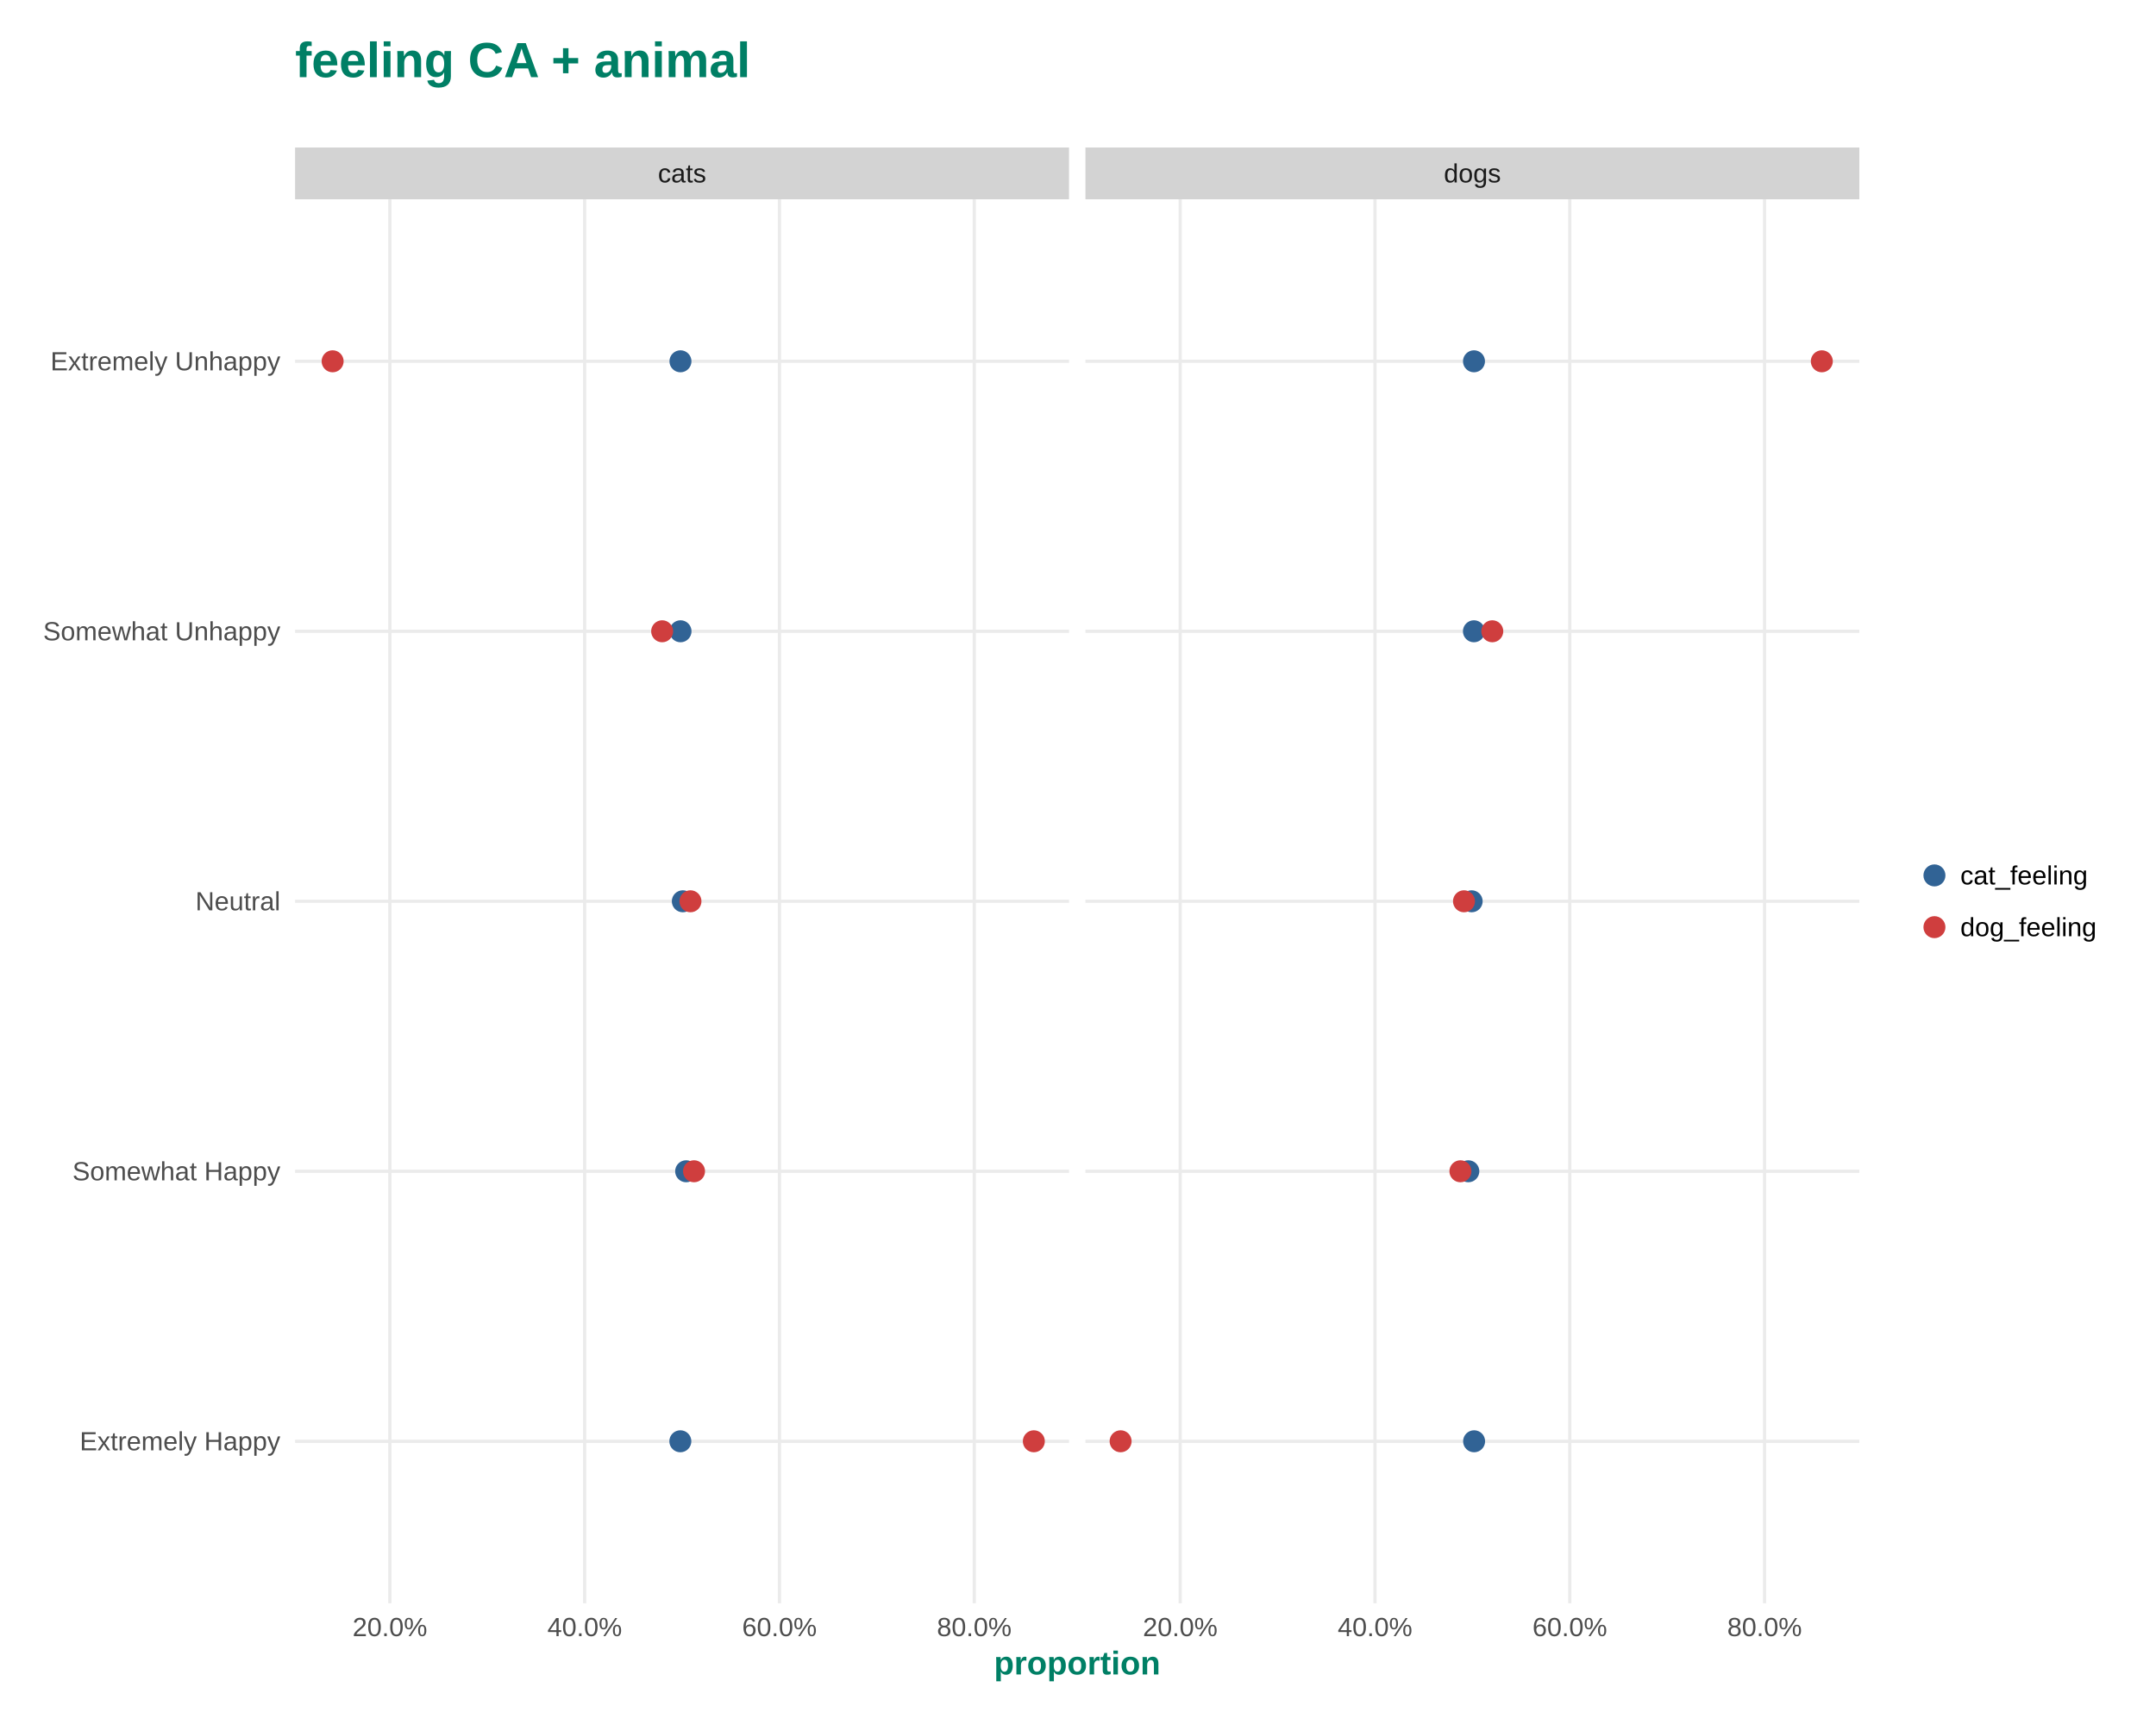
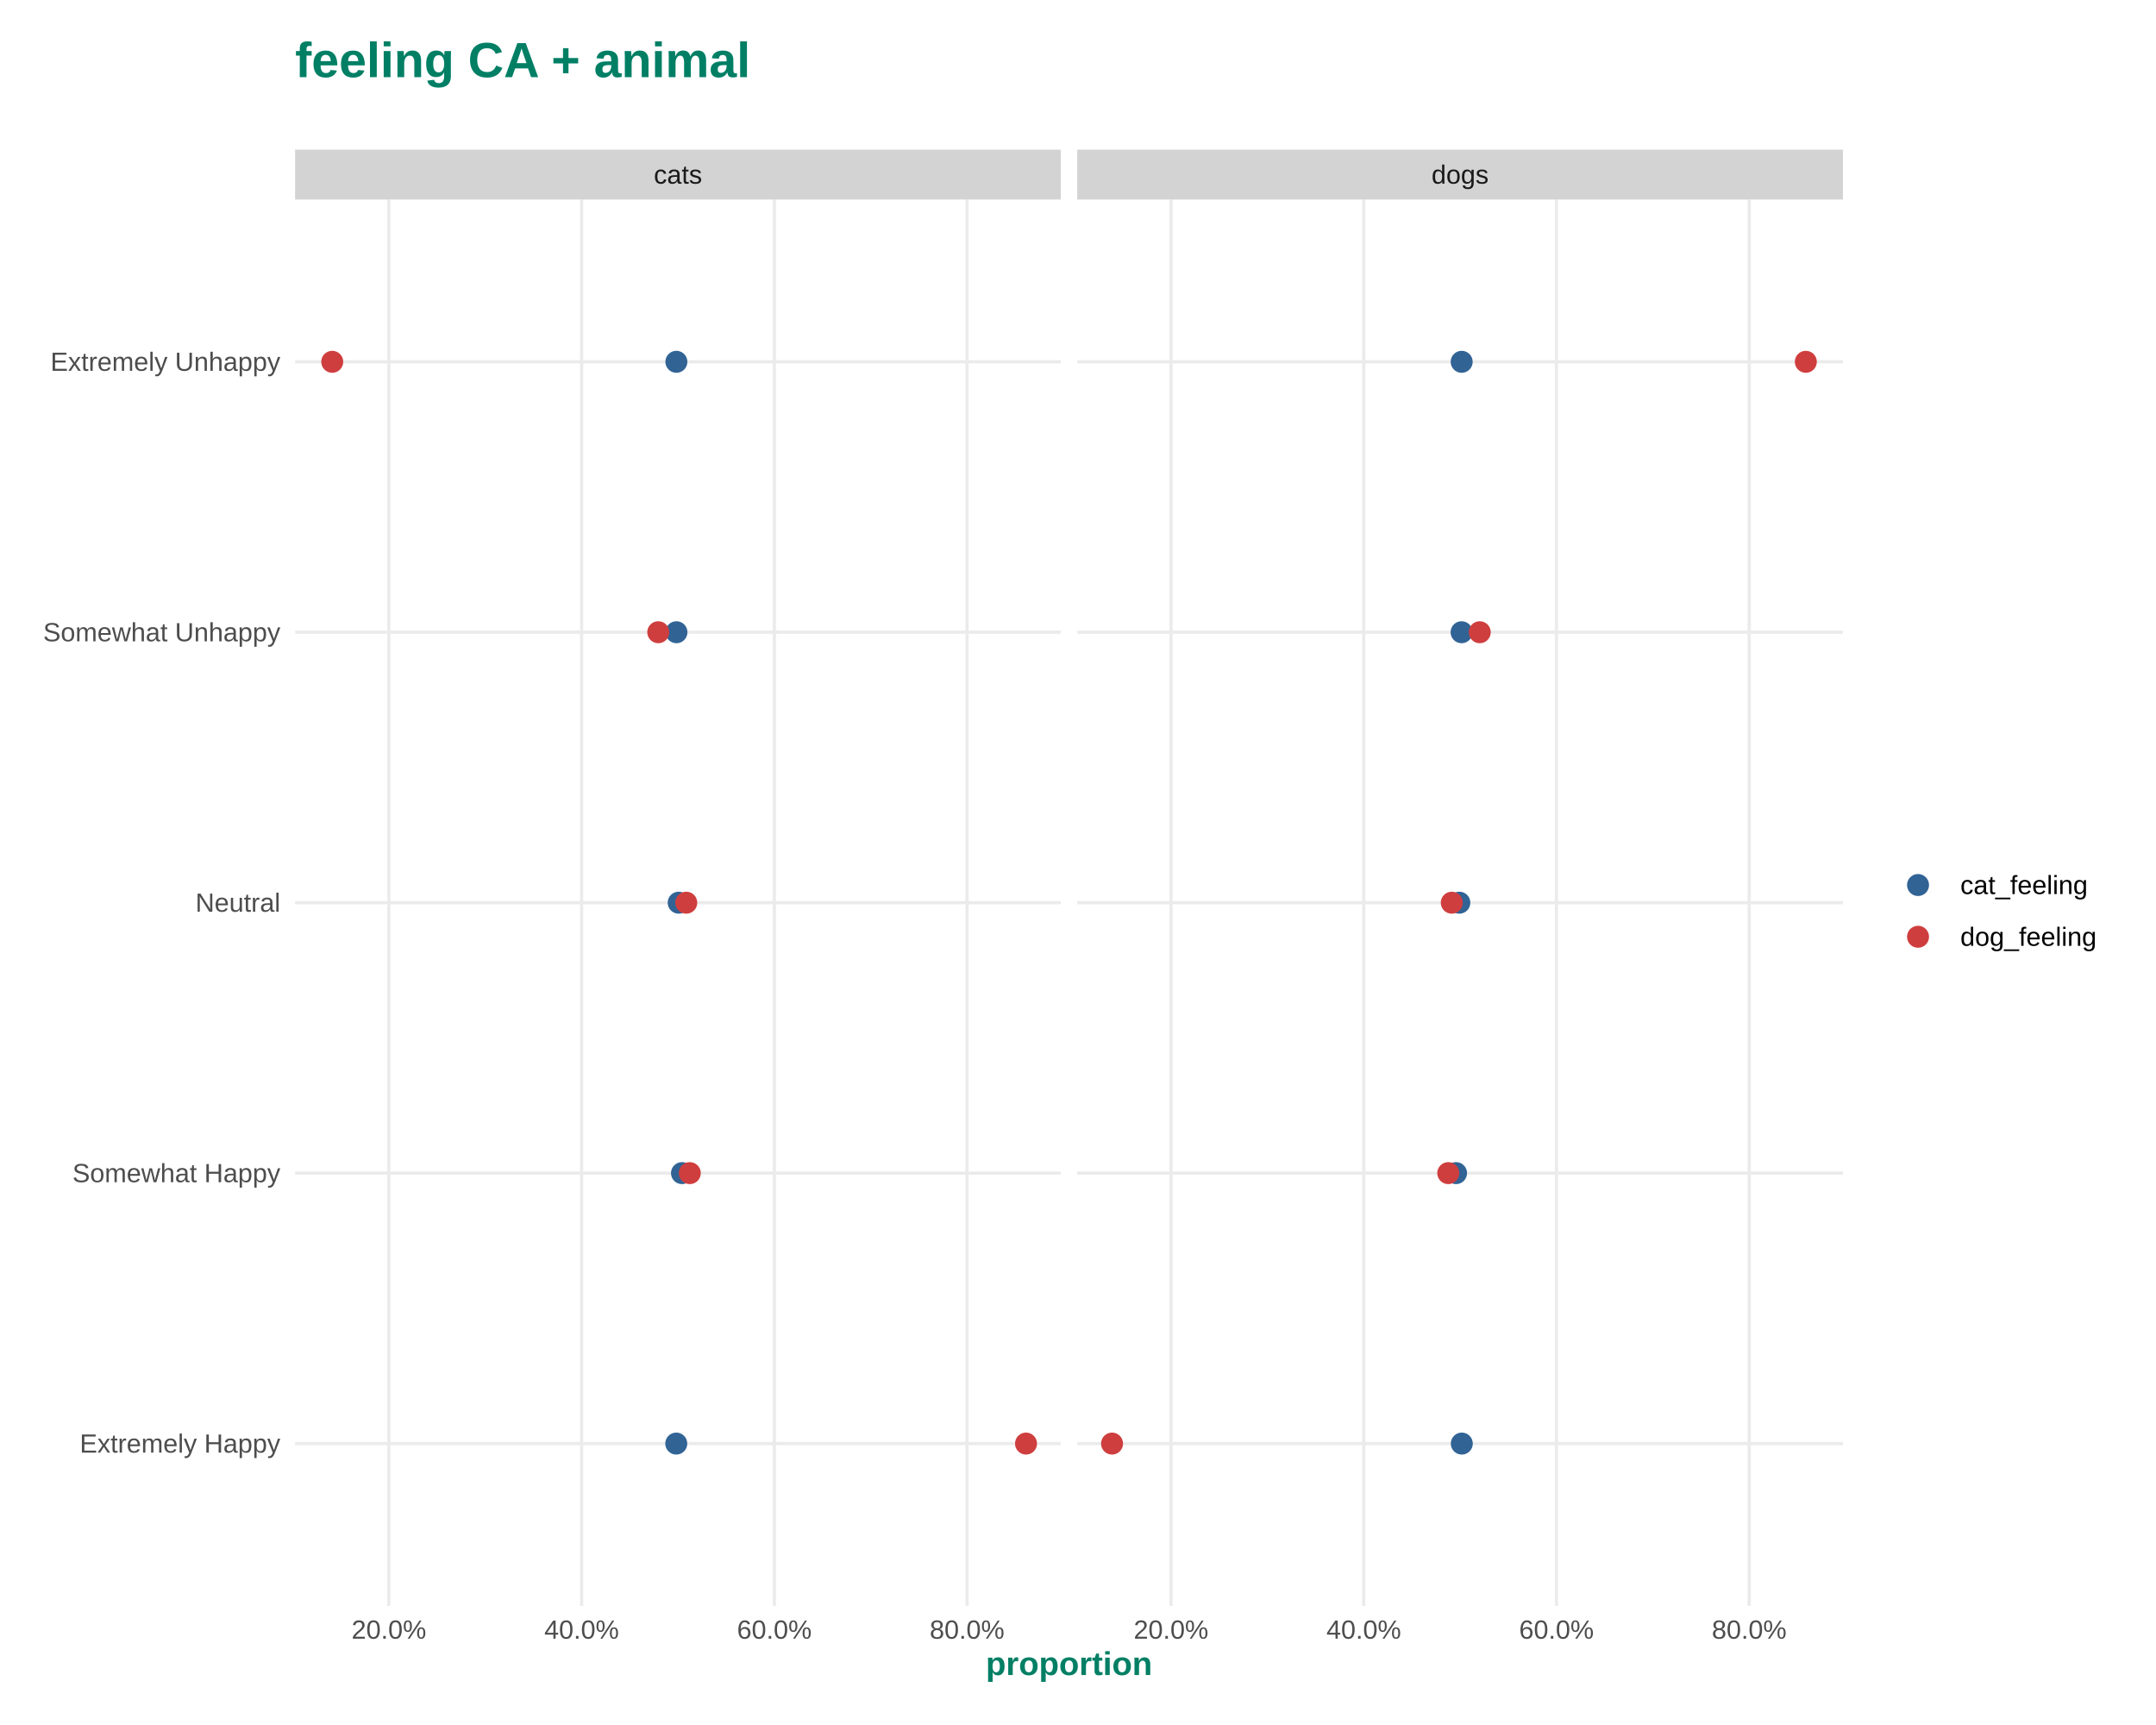
<svg xmlns="http://www.w3.org/2000/svg" viewBox="0 0 720.00 576.00">
  <defs>
    <style type="text/css">
    line, polyline, polygon, path, rect, circle {
      fill: none;
      stroke: #000000;
      stroke-linecap: round;
      stroke-linejoin: round;
      stroke-miterlimit: 10.00;
    }
  </style>
  </defs>
  <rect width="100%" height="100%" style="stroke: none; fill: #FFFFFF;" />
  <defs>
-     <clipPath id="cpOTguNTV8MzU3LjAwfDUzNS4zNXw2Ni41NQ==">
-       <rect x="98.55" y="66.55" width="258.45" height="468.80" />
+     <clipPath id="cpOTguNTV8MzU0LjI2fDUzNi4yMXw2Ni42Mw==">
+       <rect x="98.55" y="66.63" width="255.71" height="469.58" />
    </clipPath>
  </defs>
-   <polyline points="98.55,481.26 357.00,481.26 " style="stroke-width: 1.07; stroke: #EBEBEB; stroke-linecap: butt;" clip-path="url(#cpOTguNTV8MzU3LjAwfDUzNS4zNXw2Ni41NQ==)" />
-   <polyline points="98.55,391.10 357.00,391.10 " style="stroke-width: 1.07; stroke: #EBEBEB; stroke-linecap: butt;" clip-path="url(#cpOTguNTV8MzU3LjAwfDUzNS4zNXw2Ni41NQ==)" />
-   <polyline points="98.55,300.95 357.00,300.95 " style="stroke-width: 1.07; stroke: #EBEBEB; stroke-linecap: butt;" clip-path="url(#cpOTguNTV8MzU3LjAwfDUzNS4zNXw2Ni41NQ==)" />
-   <polyline points="98.55,210.79 357.00,210.79 " style="stroke-width: 1.07; stroke: #EBEBEB; stroke-linecap: butt;" clip-path="url(#cpOTguNTV8MzU3LjAwfDUzNS4zNXw2Ni41NQ==)" />
-   <polyline points="98.55,120.64 357.00,120.64 " style="stroke-width: 1.07; stroke: #EBEBEB; stroke-linecap: butt;" clip-path="url(#cpOTguNTV8MzU3LjAwfDUzNS4zNXw2Ni41NQ==)" />
-   <polyline points="130.20,535.35 130.20,66.55 " style="stroke-width: 1.07; stroke: #EBEBEB; stroke-linecap: butt;" clip-path="url(#cpOTguNTV8MzU3LjAwfDUzNS4zNXw2Ni41NQ==)" />
-   <polyline points="195.25,535.35 195.25,66.55 " style="stroke-width: 1.07; stroke: #EBEBEB; stroke-linecap: butt;" clip-path="url(#cpOTguNTV8MzU3LjAwfDUzNS4zNXw2Ni41NQ==)" />
-   <polyline points="260.30,535.35 260.30,66.55 " style="stroke-width: 1.07; stroke: #EBEBEB; stroke-linecap: butt;" clip-path="url(#cpOTguNTV8MzU3LjAwfDUzNS4zNXw2Ni41NQ==)" />
-   <polyline points="325.35,535.35 325.35,66.55 " style="stroke-width: 1.07; stroke: #EBEBEB; stroke-linecap: butt;" clip-path="url(#cpOTguNTV8MzU3LjAwfDUzNS4zNXw2Ni41NQ==)" />
-   <circle cx="227.20" cy="481.26" r="2.49pt" style="stroke-width: 0.71; stroke: #316395; fill: #316395;" clip-path="url(#cpOTguNTV8MzU3LjAwfDUzNS4zNXw2Ni41NQ==)" />
-   <circle cx="345.25" cy="481.26" r="2.49pt" style="stroke-width: 0.71; stroke: #CF3E3E; fill: #CF3E3E;" clip-path="url(#cpOTguNTV8MzU3LjAwfDUzNS4zNXw2Ni41NQ==)" />
-   <circle cx="229.14" cy="391.10" r="2.49pt" style="stroke-width: 0.71; stroke: #316395; fill: #316395;" clip-path="url(#cpOTguNTV8MzU3LjAwfDUzNS4zNXw2Ni41NQ==)" />
-   <circle cx="231.77" cy="391.10" r="2.49pt" style="stroke-width: 0.71; stroke: #CF3E3E; fill: #CF3E3E;" clip-path="url(#cpOTguNTV8MzU3LjAwfDUzNS4zNXw2Ni41NQ==)" />
-   <circle cx="228.03" cy="300.95" r="2.49pt" style="stroke-width: 0.71; stroke: #316395; fill: #316395;" clip-path="url(#cpOTguNTV8MzU3LjAwfDUzNS4zNXw2Ni41NQ==)" />
-   <circle cx="230.58" cy="300.95" r="2.49pt" style="stroke-width: 0.71; stroke: #CF3E3E; fill: #CF3E3E;" clip-path="url(#cpOTguNTV8MzU3LjAwfDUzNS4zNXw2Ni41NQ==)" />
-   <circle cx="227.26" cy="210.79" r="2.49pt" style="stroke-width: 0.71; stroke: #316395; fill: #316395;" clip-path="url(#cpOTguNTV8MzU3LjAwfDUzNS4zNXw2Ni41NQ==)" />
-   <circle cx="221.13" cy="210.79" r="2.49pt" style="stroke-width: 0.71; stroke: #CF3E3E; fill: #CF3E3E;" clip-path="url(#cpOTguNTV8MzU3LjAwfDUzNS4zNXw2Ni41NQ==)" />
-   <circle cx="227.24" cy="120.64" r="2.49pt" style="stroke-width: 0.71; stroke: #316395; fill: #316395;" clip-path="url(#cpOTguNTV8MzU3LjAwfDUzNS4zNXw2Ni41NQ==)" />
-   <circle cx="111.08" cy="120.64" r="2.49pt" style="stroke-width: 0.71; stroke: #CF3E3E; fill: #CF3E3E;" clip-path="url(#cpOTguNTV8MzU3LjAwfDUzNS4zNXw2Ni41NQ==)" />
+   <polyline points="98.55,482.03 354.26,482.03 " style="stroke-width: 1.07; stroke: #EBEBEB; stroke-linecap: butt;" clip-path="url(#cpOTguNTV8MzU0LjI2fDUzNi4yMXw2Ni42Mw==)" />
+   <polyline points="98.55,391.72 354.26,391.72 " style="stroke-width: 1.07; stroke: #EBEBEB; stroke-linecap: butt;" clip-path="url(#cpOTguNTV8MzU0LjI2fDUzNi4yMXw2Ni42Mw==)" />
+   <polyline points="98.55,301.42 354.26,301.42 " style="stroke-width: 1.07; stroke: #EBEBEB; stroke-linecap: butt;" clip-path="url(#cpOTguNTV8MzU0LjI2fDUzNi4yMXw2Ni42Mw==)" />
+   <polyline points="98.55,211.11 354.26,211.11 " style="stroke-width: 1.07; stroke: #EBEBEB; stroke-linecap: butt;" clip-path="url(#cpOTguNTV8MzU0LjI2fDUzNi4yMXw2Ni42Mw==)" />
+   <polyline points="98.55,120.81 354.26,120.81 " style="stroke-width: 1.07; stroke: #EBEBEB; stroke-linecap: butt;" clip-path="url(#cpOTguNTV8MzU0LjI2fDUzNi4yMXw2Ni42Mw==)" />
+   <polyline points="129.86,536.21 129.86,66.63 " style="stroke-width: 1.07; stroke: #EBEBEB; stroke-linecap: butt;" clip-path="url(#cpOTguNTV8MzU0LjI2fDUzNi4yMXw2Ni42Mw==)" />
+   <polyline points="194.23,536.21 194.23,66.63 " style="stroke-width: 1.07; stroke: #EBEBEB; stroke-linecap: butt;" clip-path="url(#cpOTguNTV8MzU0LjI2fDUzNi4yMXw2Ni42Mw==)" />
+   <polyline points="258.59,536.21 258.59,66.63 " style="stroke-width: 1.07; stroke: #EBEBEB; stroke-linecap: butt;" clip-path="url(#cpOTguNTV8MzU0LjI2fDUzNi4yMXw2Ni42Mw==)" />
+   <polyline points="322.95,536.21 322.95,66.63 " style="stroke-width: 1.07; stroke: #EBEBEB; stroke-linecap: butt;" clip-path="url(#cpOTguNTV8MzU0LjI2fDUzNi4yMXw2Ni42Mw==)" />
+   <circle cx="225.84" cy="482.03" r="2.49pt" style="stroke-width: 0.71; stroke: #316395; fill: #316395;" clip-path="url(#cpOTguNTV8MzU0LjI2fDUzNi4yMXw2Ni42Mw==)" />
+   <circle cx="342.64" cy="482.03" r="2.49pt" style="stroke-width: 0.71; stroke: #CF3E3E; fill: #CF3E3E;" clip-path="url(#cpOTguNTV8MzU0LjI2fDUzNi4yMXw2Ni42Mw==)" />
+   <circle cx="227.75" cy="391.72" r="2.49pt" style="stroke-width: 0.71; stroke: #316395; fill: #316395;" clip-path="url(#cpOTguNTV8MzU0LjI2fDUzNi4yMXw2Ni42Mw==)" />
+   <circle cx="230.36" cy="391.72" r="2.49pt" style="stroke-width: 0.71; stroke: #CF3E3E; fill: #CF3E3E;" clip-path="url(#cpOTguNTV8MzU0LjI2fDUzNi4yMXw2Ni42Mw==)" />
+   <circle cx="226.65" cy="301.42" r="2.49pt" style="stroke-width: 0.71; stroke: #316395; fill: #316395;" clip-path="url(#cpOTguNTV8MzU0LjI2fDUzNi4yMXw2Ni42Mw==)" />
+   <circle cx="229.18" cy="301.42" r="2.49pt" style="stroke-width: 0.71; stroke: #CF3E3E; fill: #CF3E3E;" clip-path="url(#cpOTguNTV8MzU0LjI2fDUzNi4yMXw2Ni42Mw==)" />
+   <circle cx="225.90" cy="211.11" r="2.49pt" style="stroke-width: 0.71; stroke: #316395; fill: #316395;" clip-path="url(#cpOTguNTV8MzU0LjI2fDUzNi4yMXw2Ni42Mw==)" />
+   <circle cx="219.83" cy="211.11" r="2.49pt" style="stroke-width: 0.71; stroke: #CF3E3E; fill: #CF3E3E;" clip-path="url(#cpOTguNTV8MzU0LjI2fDUzNi4yMXw2Ni42Mw==)" />
+   <circle cx="225.88" cy="120.81" r="2.49pt" style="stroke-width: 0.71; stroke: #316395; fill: #316395;" clip-path="url(#cpOTguNTV8MzU0LjI2fDUzNi4yMXw2Ni42Mw==)" />
+   <circle cx="110.95" cy="120.81" r="2.49pt" style="stroke-width: 0.71; stroke: #CF3E3E; fill: #CF3E3E;" clip-path="url(#cpOTguNTV8MzU0LjI2fDUzNi4yMXw2Ni42Mw==)" />
  <defs>
    <clipPath id="cpMC4wMHw3MjAuMDB8NTc2LjAwfDAuMDA=">
      <rect x="0.00" y="0.00" width="720.00" height="576.00" />
    </clipPath>
  </defs>
  <defs>
-     <clipPath id="cpMzYyLjQ4fDYyMC45M3w1MzUuMzV8NjYuNTU=">
-       <rect x="362.48" y="66.55" width="258.45" height="468.80" />
+     <clipPath id="cpMzU5Ljc0fDYxNS40NXw1MzYuMjF8NjYuNjM=">
+       <rect x="359.74" y="66.63" width="255.71" height="469.58" />
    </clipPath>
  </defs>
-   <polyline points="362.48,481.26 620.93,481.26 " style="stroke-width: 1.07; stroke: #EBEBEB; stroke-linecap: butt;" clip-path="url(#cpMzYyLjQ4fDYyMC45M3w1MzUuMzV8NjYuNTU=)" />
-   <polyline points="362.48,391.10 620.93,391.10 " style="stroke-width: 1.07; stroke: #EBEBEB; stroke-linecap: butt;" clip-path="url(#cpMzYyLjQ4fDYyMC45M3w1MzUuMzV8NjYuNTU=)" />
-   <polyline points="362.48,300.95 620.93,300.95 " style="stroke-width: 1.07; stroke: #EBEBEB; stroke-linecap: butt;" clip-path="url(#cpMzYyLjQ4fDYyMC45M3w1MzUuMzV8NjYuNTU=)" />
-   <polyline points="362.48,210.79 620.93,210.79 " style="stroke-width: 1.07; stroke: #EBEBEB; stroke-linecap: butt;" clip-path="url(#cpMzYyLjQ4fDYyMC45M3w1MzUuMzV8NjYuNTU=)" />
-   <polyline points="362.48,120.64 620.93,120.64 " style="stroke-width: 1.07; stroke: #EBEBEB; stroke-linecap: butt;" clip-path="url(#cpMzYyLjQ4fDYyMC45M3w1MzUuMzV8NjYuNTU=)" />
-   <polyline points="394.13,535.35 394.13,66.55 " style="stroke-width: 1.07; stroke: #EBEBEB; stroke-linecap: butt;" clip-path="url(#cpMzYyLjQ4fDYyMC45M3w1MzUuMzV8NjYuNTU=)" />
-   <polyline points="459.18,535.35 459.18,66.55 " style="stroke-width: 1.07; stroke: #EBEBEB; stroke-linecap: butt;" clip-path="url(#cpMzYyLjQ4fDYyMC45M3w1MzUuMzV8NjYuNTU=)" />
-   <polyline points="524.23,535.35 524.23,66.55 " style="stroke-width: 1.07; stroke: #EBEBEB; stroke-linecap: butt;" clip-path="url(#cpMzYyLjQ4fDYyMC45M3w1MzUuMzV8NjYuNTU=)" />
-   <polyline points="589.28,535.35 589.28,66.55 " style="stroke-width: 1.07; stroke: #EBEBEB; stroke-linecap: butt;" clip-path="url(#cpMzYyLjQ4fDYyMC45M3w1MzUuMzV8NjYuNTU=)" />
-   <circle cx="492.28" cy="481.26" r="2.49pt" style="stroke-width: 0.71; stroke: #316395; fill: #316395;" clip-path="url(#cpMzYyLjQ4fDYyMC45M3w1MzUuMzV8NjYuNTU=)" />
-   <circle cx="374.23" cy="481.26" r="2.49pt" style="stroke-width: 0.71; stroke: #CF3E3E; fill: #CF3E3E;" clip-path="url(#cpMzYyLjQ4fDYyMC45M3w1MzUuMzV8NjYuNTU=)" />
-   <circle cx="490.35" cy="391.10" r="2.49pt" style="stroke-width: 0.71; stroke: #316395; fill: #316395;" clip-path="url(#cpMzYyLjQ4fDYyMC45M3w1MzUuMzV8NjYuNTU=)" />
-   <circle cx="487.71" cy="391.10" r="2.49pt" style="stroke-width: 0.71; stroke: #CF3E3E; fill: #CF3E3E;" clip-path="url(#cpMzYyLjQ4fDYyMC45M3w1MzUuMzV8NjYuNTU=)" />
-   <circle cx="491.46" cy="300.95" r="2.49pt" style="stroke-width: 0.71; stroke: #316395; fill: #316395;" clip-path="url(#cpMzYyLjQ4fDYyMC45M3w1MzUuMzV8NjYuNTU=)" />
-   <circle cx="488.90" cy="300.95" r="2.49pt" style="stroke-width: 0.71; stroke: #CF3E3E; fill: #CF3E3E;" clip-path="url(#cpMzYyLjQ4fDYyMC45M3w1MzUuMzV8NjYuNTU=)" />
-   <circle cx="492.22" cy="210.79" r="2.49pt" style="stroke-width: 0.71; stroke: #316395; fill: #316395;" clip-path="url(#cpMzYyLjQ4fDYyMC45M3w1MzUuMzV8NjYuNTU=)" />
-   <circle cx="498.35" cy="210.79" r="2.49pt" style="stroke-width: 0.71; stroke: #CF3E3E; fill: #CF3E3E;" clip-path="url(#cpMzYyLjQ4fDYyMC45M3w1MzUuMzV8NjYuNTU=)" />
-   <circle cx="492.24" cy="120.64" r="2.49pt" style="stroke-width: 0.71; stroke: #316395; fill: #316395;" clip-path="url(#cpMzYyLjQ4fDYyMC45M3w1MzUuMzV8NjYuNTU=)" />
-   <circle cx="608.40" cy="120.64" r="2.49pt" style="stroke-width: 0.71; stroke: #CF3E3E; fill: #CF3E3E;" clip-path="url(#cpMzYyLjQ4fDYyMC45M3w1MzUuMzV8NjYuNTU=)" />
+   <polyline points="359.74,482.03 615.45,482.03 " style="stroke-width: 1.07; stroke: #EBEBEB; stroke-linecap: butt;" clip-path="url(#cpMzU5Ljc0fDYxNS40NXw1MzYuMjF8NjYuNjM=)" />
+   <polyline points="359.74,391.72 615.45,391.72 " style="stroke-width: 1.07; stroke: #EBEBEB; stroke-linecap: butt;" clip-path="url(#cpMzU5Ljc0fDYxNS40NXw1MzYuMjF8NjYuNjM=)" />
+   <polyline points="359.74,301.42 615.45,301.42 " style="stroke-width: 1.07; stroke: #EBEBEB; stroke-linecap: butt;" clip-path="url(#cpMzU5Ljc0fDYxNS40NXw1MzYuMjF8NjYuNjM=)" />
+   <polyline points="359.74,211.11 615.45,211.11 " style="stroke-width: 1.07; stroke: #EBEBEB; stroke-linecap: butt;" clip-path="url(#cpMzU5Ljc0fDYxNS40NXw1MzYuMjF8NjYuNjM=)" />
+   <polyline points="359.74,120.81 615.45,120.81 " style="stroke-width: 1.07; stroke: #EBEBEB; stroke-linecap: butt;" clip-path="url(#cpMzU5Ljc0fDYxNS40NXw1MzYuMjF8NjYuNjM=)" />
+   <polyline points="391.06,536.21 391.06,66.63 " style="stroke-width: 1.07; stroke: #EBEBEB; stroke-linecap: butt;" clip-path="url(#cpMzU5Ljc0fDYxNS40NXw1MzYuMjF8NjYuNjM=)" />
+   <polyline points="455.42,536.21 455.42,66.63 " style="stroke-width: 1.07; stroke: #EBEBEB; stroke-linecap: butt;" clip-path="url(#cpMzU5Ljc0fDYxNS40NXw1MzYuMjF8NjYuNjM=)" />
+   <polyline points="519.78,536.21 519.78,66.63 " style="stroke-width: 1.07; stroke: #EBEBEB; stroke-linecap: butt;" clip-path="url(#cpMzU5Ljc0fDYxNS40NXw1MzYuMjF8NjYuNjM=)" />
+   <polyline points="584.14,536.21 584.14,66.63 " style="stroke-width: 1.07; stroke: #EBEBEB; stroke-linecap: butt;" clip-path="url(#cpMzU5Ljc0fDYxNS40NXw1MzYuMjF8NjYuNjM=)" />
+   <circle cx="488.17" cy="482.03" r="2.49pt" style="stroke-width: 0.71; stroke: #316395; fill: #316395;" clip-path="url(#cpMzU5Ljc0fDYxNS40NXw1MzYuMjF8NjYuNjM=)" />
+   <circle cx="371.37" cy="482.03" r="2.49pt" style="stroke-width: 0.71; stroke: #CF3E3E; fill: #CF3E3E;" clip-path="url(#cpMzU5Ljc0fDYxNS40NXw1MzYuMjF8NjYuNjM=)" />
+   <circle cx="486.25" cy="391.72" r="2.49pt" style="stroke-width: 0.71; stroke: #316395; fill: #316395;" clip-path="url(#cpMzU5Ljc0fDYxNS40NXw1MzYuMjF8NjYuNjM=)" />
+   <circle cx="483.65" cy="391.72" r="2.49pt" style="stroke-width: 0.71; stroke: #CF3E3E; fill: #CF3E3E;" clip-path="url(#cpMzU5Ljc0fDYxNS40NXw1MzYuMjF8NjYuNjM=)" />
+   <circle cx="487.35" cy="301.42" r="2.49pt" style="stroke-width: 0.71; stroke: #316395; fill: #316395;" clip-path="url(#cpMzU5Ljc0fDYxNS40NXw1MzYuMjF8NjYuNjM=)" />
+   <circle cx="484.82" cy="301.42" r="2.49pt" style="stroke-width: 0.71; stroke: #CF3E3E; fill: #CF3E3E;" clip-path="url(#cpMzU5Ljc0fDYxNS40NXw1MzYuMjF8NjYuNjM=)" />
+   <circle cx="488.10" cy="211.11" r="2.49pt" style="stroke-width: 0.71; stroke: #316395; fill: #316395;" clip-path="url(#cpMzU5Ljc0fDYxNS40NXw1MzYuMjF8NjYuNjM=)" />
+   <circle cx="494.17" cy="211.11" r="2.49pt" style="stroke-width: 0.71; stroke: #CF3E3E; fill: #CF3E3E;" clip-path="url(#cpMzU5Ljc0fDYxNS40NXw1MzYuMjF8NjYuNjM=)" />
+   <circle cx="488.13" cy="120.81" r="2.49pt" style="stroke-width: 0.71; stroke: #316395; fill: #316395;" clip-path="url(#cpMzU5Ljc0fDYxNS40NXw1MzYuMjF8NjYuNjM=)" />
+   <circle cx="603.06" cy="120.81" r="2.49pt" style="stroke-width: 0.71; stroke: #CF3E3E; fill: #CF3E3E;" clip-path="url(#cpMzU5Ljc0fDYxNS40NXw1MzYuMjF8NjYuNjM=)" />
  <defs>
    <clipPath id="cpMC4wMHw3MjAuMDB8NTc2LjAwfDAuMDA=">
      <rect x="0.00" y="0.00" width="720.00" height="576.00" />
    </clipPath>
  </defs>
  <defs>
-     <clipPath id="cpOTguNTV8MzU3LjAwfDY2LjU1fDQ5LjI1">
-       <rect x="98.55" y="49.25" width="258.45" height="17.30" />
+     <clipPath id="cpOTguNTV8MzU0LjI2fDY2LjYzfDQ5Ljk4">
+       <rect x="98.55" y="49.98" width="255.71" height="16.64" />
    </clipPath>
  </defs>
-   <rect x="98.55" y="49.25" width="258.45" height="17.30" style="stroke-width: 1.07; stroke: none; fill: #D3D3D3;" clip-path="url(#cpOTguNTV8MzU3LjAwfDY2LjU1fDQ5LjI1)" />
-   <g clip-path="url(#cpOTguNTV8MzU3LjAwfDY2LjU1fDQ5LjI1)">
-     <text x="219.71" y="60.92" style="font-size: 8.80px; fill: #1A1A1A; font-family: Liberation Sans;" textLength="16.14px" lengthAdjust="spacingAndGlyphs">cats</text>
+   <rect x="98.55" y="49.98" width="255.71" height="16.64" style="stroke-width: 1.07; stroke: none; fill: #D3D3D3;" clip-path="url(#cpOTguNTV8MzU0LjI2fDY2LjYzfDQ5Ljk4)" />
+   <g clip-path="url(#cpOTguNTV8MzU0LjI2fDY2LjYzfDQ5Ljk4)">
+     <text x="218.34" y="61.33" style="font-size: 8.80px; fill: #1A1A1A; font-family: Liberation Sans;" textLength="16.14px" lengthAdjust="spacingAndGlyphs">cats</text>
  </g>
  <defs>
    <clipPath id="cpMC4wMHw3MjAuMDB8NTc2LjAwfDAuMDA=">
      <rect x="0.00" y="0.00" width="720.00" height="576.00" />
    </clipPath>
  </defs>
  <defs>
-     <clipPath id="cpMzYyLjQ4fDYyMC45M3w2Ni41NXw0OS4yNQ==">
-       <rect x="362.48" y="49.25" width="258.45" height="17.30" />
+     <clipPath id="cpMzU5Ljc0fDYxNS40NXw2Ni42M3w0OS45OA==">
+       <rect x="359.74" y="49.98" width="255.71" height="16.64" />
    </clipPath>
  </defs>
-   <rect x="362.48" y="49.25" width="258.45" height="17.30" style="stroke-width: 1.07; stroke: none; fill: #D3D3D3;" clip-path="url(#cpMzYyLjQ4fDYyMC45M3w2Ni41NXw0OS4yNQ==)" />
-   <g clip-path="url(#cpMzYyLjQ4fDYyMC45M3w2Ni41NXw0OS4yNQ==)">
-     <text x="482.17" y="60.92" style="font-size: 8.80px; fill: #1A1A1A; font-family: Liberation Sans;" textLength="19.08px" lengthAdjust="spacingAndGlyphs">dogs</text>
+   <rect x="359.74" y="49.98" width="255.71" height="16.64" style="stroke-width: 1.07; stroke: none; fill: #D3D3D3;" clip-path="url(#cpMzU5Ljc0fDYxNS40NXw2Ni42M3w0OS45OA==)" />
+   <g clip-path="url(#cpMzU5Ljc0fDYxNS40NXw2Ni42M3w0OS45OA==)">
+     <text x="478.06" y="61.33" style="font-size: 8.80px; fill: #1A1A1A; font-family: Liberation Sans;" textLength="19.08px" lengthAdjust="spacingAndGlyphs">dogs</text>
  </g>
  <defs>
    <clipPath id="cpMC4wMHw3MjAuMDB8NTc2LjAwfDAuMDA=">
      <rect x="0.00" y="0.00" width="720.00" height="576.00" />
    </clipPath>
  </defs>
  <g clip-path="url(#cpMC4wMHw3MjAuMDB8NTc2LjAwfDAuMDA=)">
-     <text x="117.73" y="546.33" style="font-size: 8.80px; fill: #4D4D4D; font-family: Liberation Sans;" textLength="24.94px" lengthAdjust="spacingAndGlyphs">20.0%</text>
+     <text x="117.40" y="547.19" style="font-size: 8.80px; fill: #4D4D4D; font-family: Liberation Sans;" textLength="24.94px" lengthAdjust="spacingAndGlyphs">20.0%</text>
  </g>
  <g clip-path="url(#cpMC4wMHw3MjAuMDB8NTc2LjAwfDAuMDA=)">
-     <text x="182.78" y="546.33" style="font-size: 8.80px; fill: #4D4D4D; font-family: Liberation Sans;" textLength="24.94px" lengthAdjust="spacingAndGlyphs">40.0%</text>
+     <text x="181.76" y="547.19" style="font-size: 8.80px; fill: #4D4D4D; font-family: Liberation Sans;" textLength="24.94px" lengthAdjust="spacingAndGlyphs">40.0%</text>
  </g>
  <g clip-path="url(#cpMC4wMHw3MjAuMDB8NTc2LjAwfDAuMDA=)">
-     <text x="247.83" y="546.33" style="font-size: 8.80px; fill: #4D4D4D; font-family: Liberation Sans;" textLength="24.94px" lengthAdjust="spacingAndGlyphs">60.0%</text>
+     <text x="246.12" y="547.19" style="font-size: 8.80px; fill: #4D4D4D; font-family: Liberation Sans;" textLength="24.94px" lengthAdjust="spacingAndGlyphs">60.0%</text>
  </g>
  <g clip-path="url(#cpMC4wMHw3MjAuMDB8NTc2LjAwfDAuMDA=)">
-     <text x="312.88" y="546.33" style="font-size: 8.80px; fill: #4D4D4D; font-family: Liberation Sans;" textLength="24.94px" lengthAdjust="spacingAndGlyphs">80.0%</text>
+     <text x="310.48" y="547.19" style="font-size: 8.80px; fill: #4D4D4D; font-family: Liberation Sans;" textLength="24.94px" lengthAdjust="spacingAndGlyphs">80.0%</text>
  </g>
  <g clip-path="url(#cpMC4wMHw3MjAuMDB8NTc2LjAwfDAuMDA=)">
-     <text x="381.66" y="546.33" style="font-size: 8.80px; fill: #4D4D4D; font-family: Liberation Sans;" textLength="24.94px" lengthAdjust="spacingAndGlyphs">20.0%</text>
+     <text x="378.59" y="547.19" style="font-size: 8.80px; fill: #4D4D4D; font-family: Liberation Sans;" textLength="24.94px" lengthAdjust="spacingAndGlyphs">20.0%</text>
  </g>
  <g clip-path="url(#cpMC4wMHw3MjAuMDB8NTc2LjAwfDAuMDA=)">
-     <text x="446.71" y="546.33" style="font-size: 8.80px; fill: #4D4D4D; font-family: Liberation Sans;" textLength="24.94px" lengthAdjust="spacingAndGlyphs">40.0%</text>
+     <text x="442.95" y="547.19" style="font-size: 8.80px; fill: #4D4D4D; font-family: Liberation Sans;" textLength="24.94px" lengthAdjust="spacingAndGlyphs">40.0%</text>
  </g>
  <g clip-path="url(#cpMC4wMHw3MjAuMDB8NTc2LjAwfDAuMDA=)">
-     <text x="511.76" y="546.33" style="font-size: 8.80px; fill: #4D4D4D; font-family: Liberation Sans;" textLength="24.94px" lengthAdjust="spacingAndGlyphs">60.0%</text>
+     <text x="507.31" y="547.19" style="font-size: 8.80px; fill: #4D4D4D; font-family: Liberation Sans;" textLength="24.94px" lengthAdjust="spacingAndGlyphs">60.0%</text>
  </g>
  <g clip-path="url(#cpMC4wMHw3MjAuMDB8NTc2LjAwfDAuMDA=)">
-     <text x="576.81" y="546.33" style="font-size: 8.80px; fill: #4D4D4D; font-family: Liberation Sans;" textLength="24.94px" lengthAdjust="spacingAndGlyphs">80.0%</text>
+     <text x="571.67" y="547.19" style="font-size: 8.80px; fill: #4D4D4D; font-family: Liberation Sans;" textLength="24.94px" lengthAdjust="spacingAndGlyphs">80.0%</text>
  </g>
  <g clip-path="url(#cpMC4wMHw3MjAuMDB8NTc2LjAwfDAuMDA=)">
-     <text x="26.63" y="484.28" style="font-size: 8.80px; fill: #4D4D4D; font-family: Liberation Sans;" textLength="66.98px" lengthAdjust="spacingAndGlyphs">Extremely Happy</text>
+     <text x="26.63" y="485.05" style="font-size: 8.80px; fill: #4D4D4D; font-family: Liberation Sans;" textLength="66.98px" lengthAdjust="spacingAndGlyphs">Extremely Happy</text>
  </g>
  <g clip-path="url(#cpMC4wMHw3MjAuMDB8NTc2LjAwfDAuMDA=)">
-     <text x="24.18" y="394.13" style="font-size: 8.80px; fill: #4D4D4D; font-family: Liberation Sans;" textLength="69.44px" lengthAdjust="spacingAndGlyphs">Somewhat Happy</text>
+     <text x="24.18" y="394.75" style="font-size: 8.80px; fill: #4D4D4D; font-family: Liberation Sans;" textLength="69.44px" lengthAdjust="spacingAndGlyphs">Somewhat Happy</text>
  </g>
  <g clip-path="url(#cpMC4wMHw3MjAuMDB8NTc2LjAwfDAuMDA=)">
-     <text x="65.27" y="303.97" style="font-size: 8.80px; fill: #4D4D4D; font-family: Liberation Sans;" textLength="28.34px" lengthAdjust="spacingAndGlyphs">Neutral</text>
+     <text x="65.27" y="304.44" style="font-size: 8.80px; fill: #4D4D4D; font-family: Liberation Sans;" textLength="28.34px" lengthAdjust="spacingAndGlyphs">Neutral</text>
  </g>
  <g clip-path="url(#cpMC4wMHw3MjAuMDB8NTc2LjAwfDAuMDA=)">
-     <text x="14.40" y="213.82" style="font-size: 8.80px; fill: #4D4D4D; font-family: Liberation Sans;" textLength="79.22px" lengthAdjust="spacingAndGlyphs">Somewhat Unhappy</text>
+     <text x="14.40" y="214.14" style="font-size: 8.80px; fill: #4D4D4D; font-family: Liberation Sans;" textLength="79.22px" lengthAdjust="spacingAndGlyphs">Somewhat Unhappy</text>
  </g>
  <g clip-path="url(#cpMC4wMHw3MjAuMDB8NTc2LjAwfDAuMDA=)">
-     <text x="16.85" y="123.66" style="font-size: 8.80px; fill: #4D4D4D; font-family: Liberation Sans;" textLength="76.77px" lengthAdjust="spacingAndGlyphs">Extremely Unhappy</text>
+     <text x="16.85" y="123.83" style="font-size: 8.80px; fill: #4D4D4D; font-family: Liberation Sans;" textLength="76.77px" lengthAdjust="spacingAndGlyphs">Extremely Unhappy</text>
  </g>
  <g clip-path="url(#cpMC4wMHw3MjAuMDB8NTc2LjAwfDAuMDA=)">
-     <text x="331.94" y="559.12" style="font-size: 11.00px; font-weight: bold; fill: #007F65; font-family: Liberation Sans;" textLength="55.59px" lengthAdjust="spacingAndGlyphs">proportion</text>
+     <text x="329.21" y="559.32" style="font-size: 11.00px; font-weight: bold; fill: #007F65; font-family: Liberation Sans;" textLength="55.59px" lengthAdjust="spacingAndGlyphs">proportion</text>
  </g>
-   <circle cx="646.01" cy="292.31" r="2.49pt" style="stroke-width: 0.71; stroke: #316395; fill: #316395;" clip-path="url(#cpMC4wMHw3MjAuMDB8NTc2LjAwfDAuMDA=)" />
-   <circle cx="646.01" cy="309.59" r="2.49pt" style="stroke-width: 0.71; stroke: #CF3E3E; fill: #CF3E3E;" clip-path="url(#cpMC4wMHw3MjAuMDB8NTc2LjAwfDAuMDA=)" />
+   <circle cx="640.53" cy="295.52" r="2.49pt" style="stroke-width: 0.71; stroke: #316395; fill: #316395;" clip-path="url(#cpMC4wMHw3MjAuMDB8NTc2LjAwfDAuMDA=)" />
+   <circle cx="640.53" cy="312.80" r="2.49pt" style="stroke-width: 0.71; stroke: #CF3E3E; fill: #CF3E3E;" clip-path="url(#cpMC4wMHw3MjAuMDB8NTc2LjAwfDAuMDA=)" />
  <g clip-path="url(#cpMC4wMHw3MjAuMDB8NTc2LjAwfDAuMDA=)">
-     <text x="654.65" y="295.33" style="font-size: 8.80px; font-family: Liberation Sans;" textLength="42.53px" lengthAdjust="spacingAndGlyphs">cat_feeling</text>
+     <text x="654.65" y="298.54" style="font-size: 8.80px; font-family: Liberation Sans;" textLength="42.53px" lengthAdjust="spacingAndGlyphs">cat_feeling</text>
  </g>
  <g clip-path="url(#cpMC4wMHw3MjAuMDB8NTc2LjAwfDAuMDA=)">
-     <text x="654.65" y="312.61" style="font-size: 8.80px; font-family: Liberation Sans;" textLength="45.47px" lengthAdjust="spacingAndGlyphs">dog_feeling</text>
+     <text x="654.65" y="315.82" style="font-size: 8.80px; font-family: Liberation Sans;" textLength="45.47px" lengthAdjust="spacingAndGlyphs">dog_feeling</text>
  </g>
  <g clip-path="url(#cpMC4wMHw3MjAuMDB8NTc2LjAwfDAuMDA=)">
    <text x="98.55" y="25.76" style="font-size: 16.50px; font-weight: bold; fill: #007F65; font-family: Liberation Sans;" textLength="152.02px" lengthAdjust="spacingAndGlyphs">feeling CA + animal</text>
  </g>
</svg>
